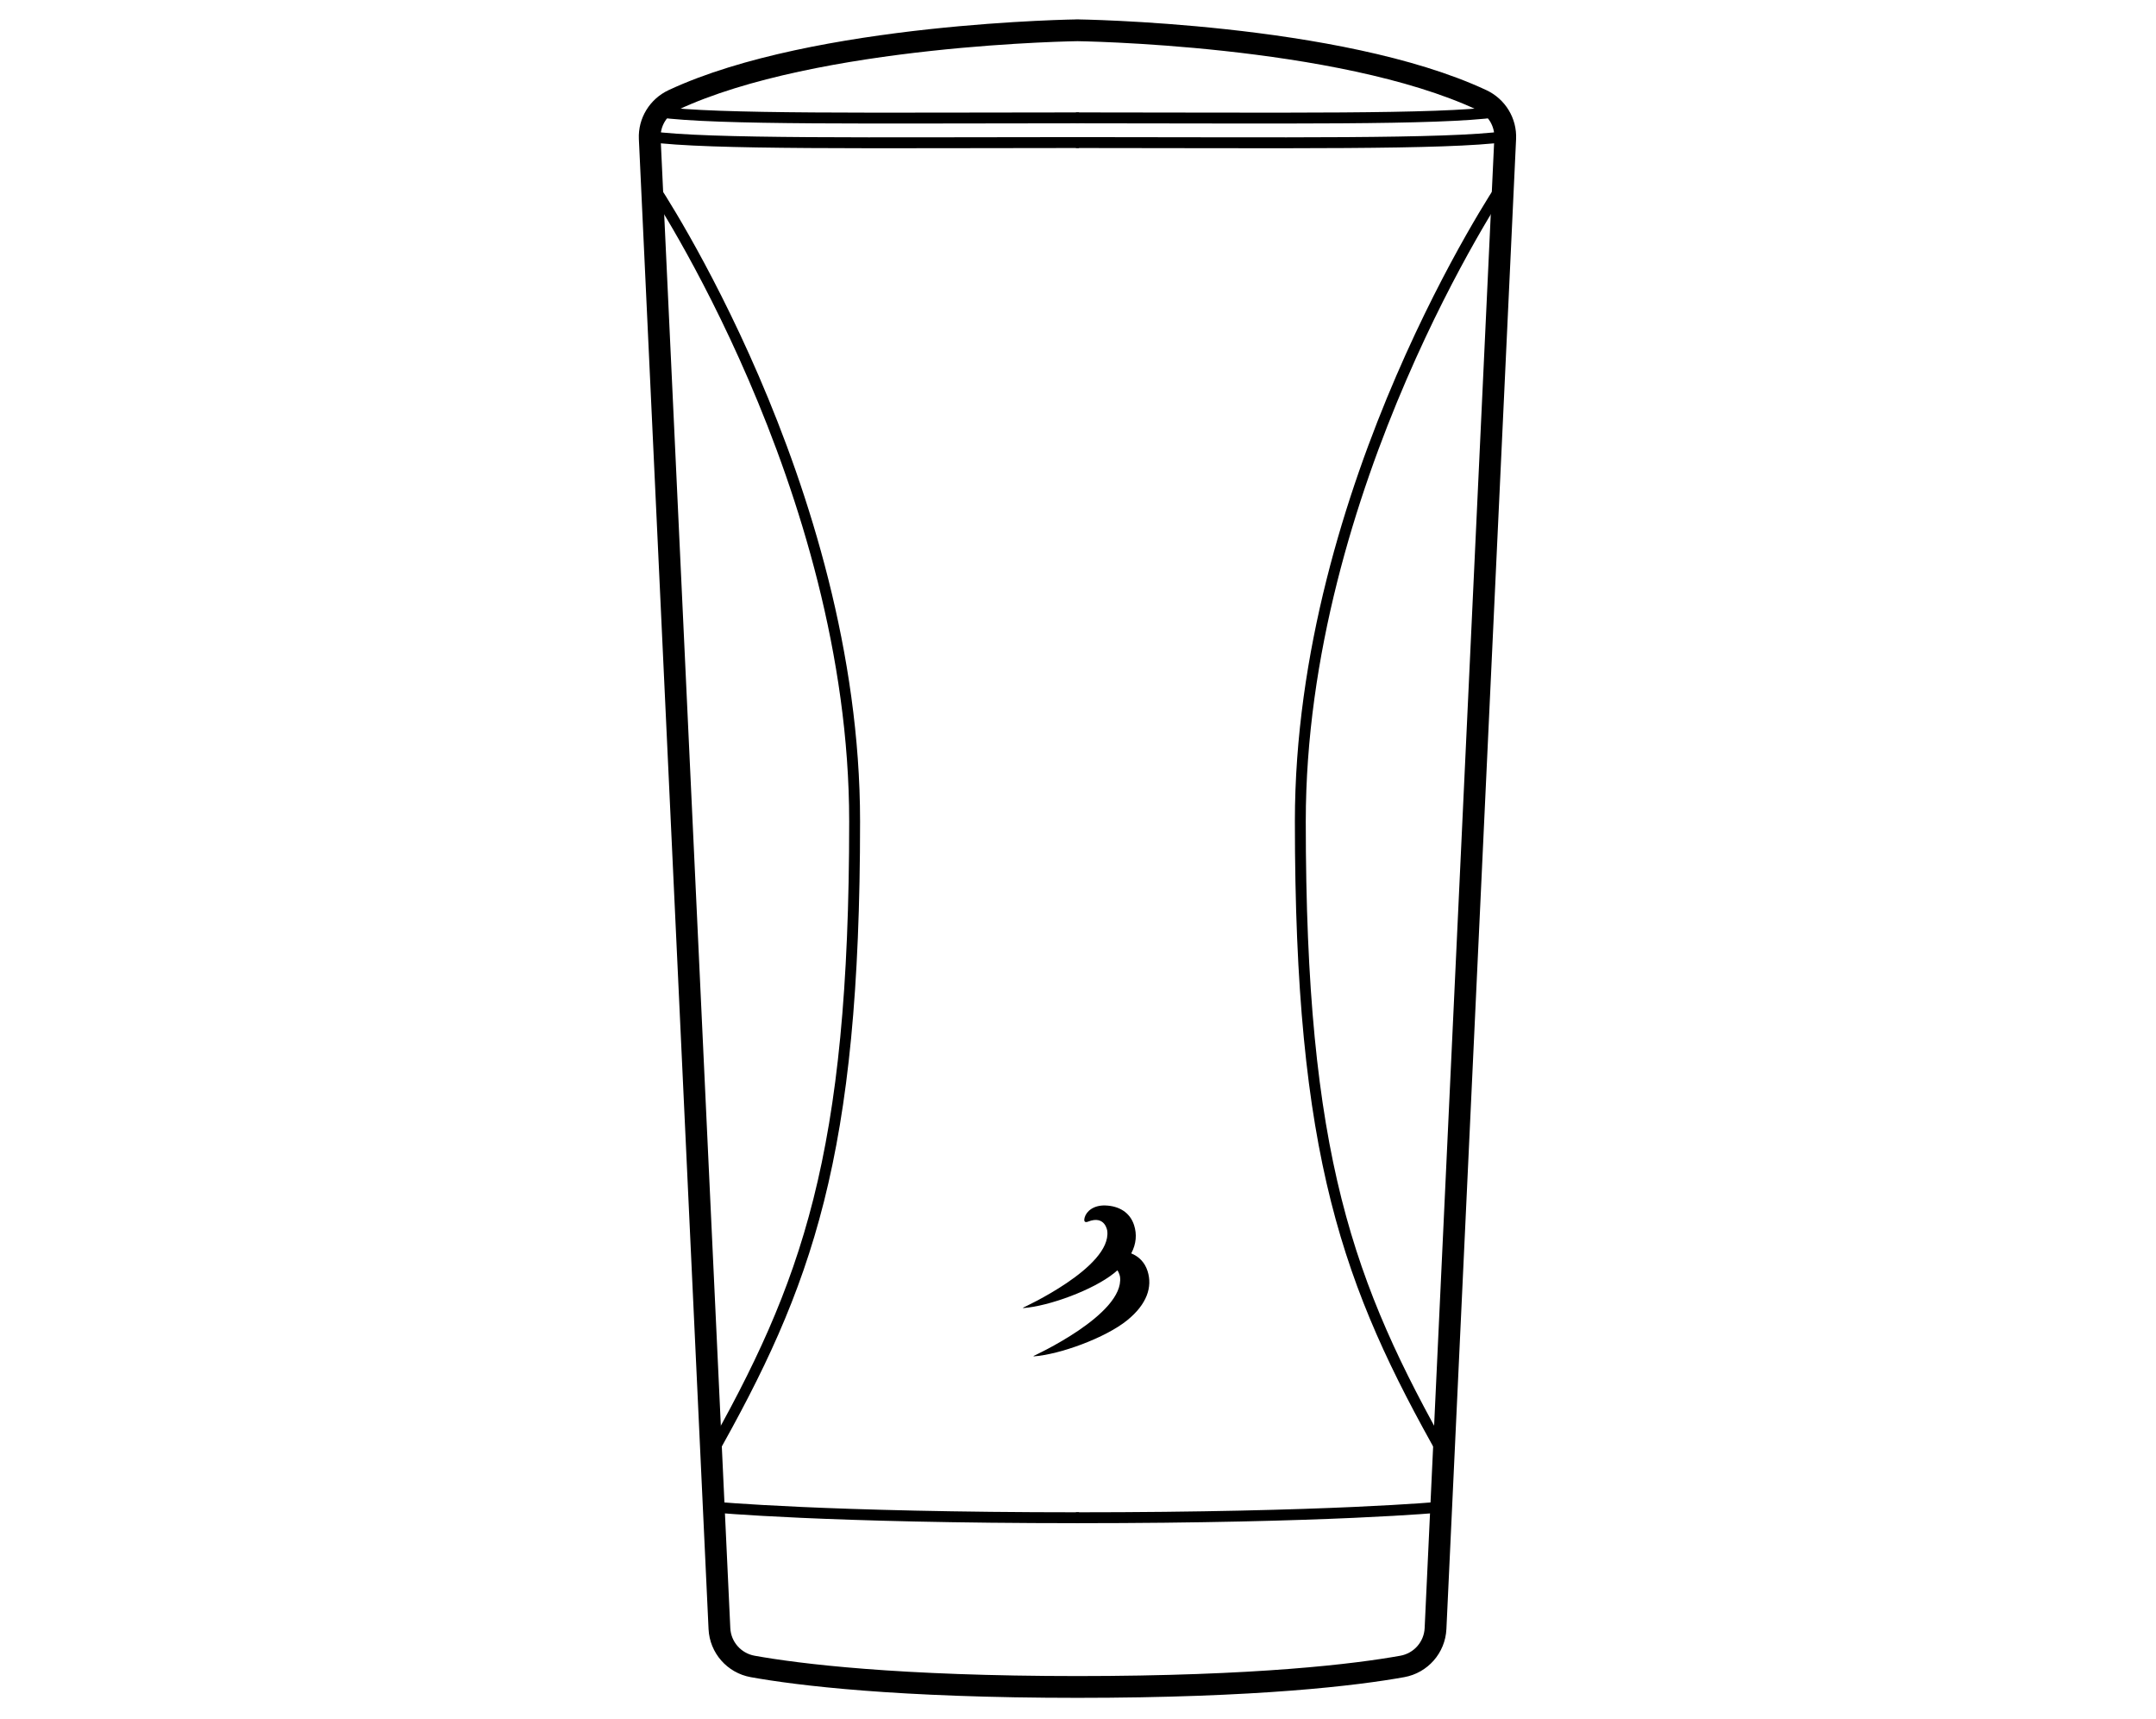
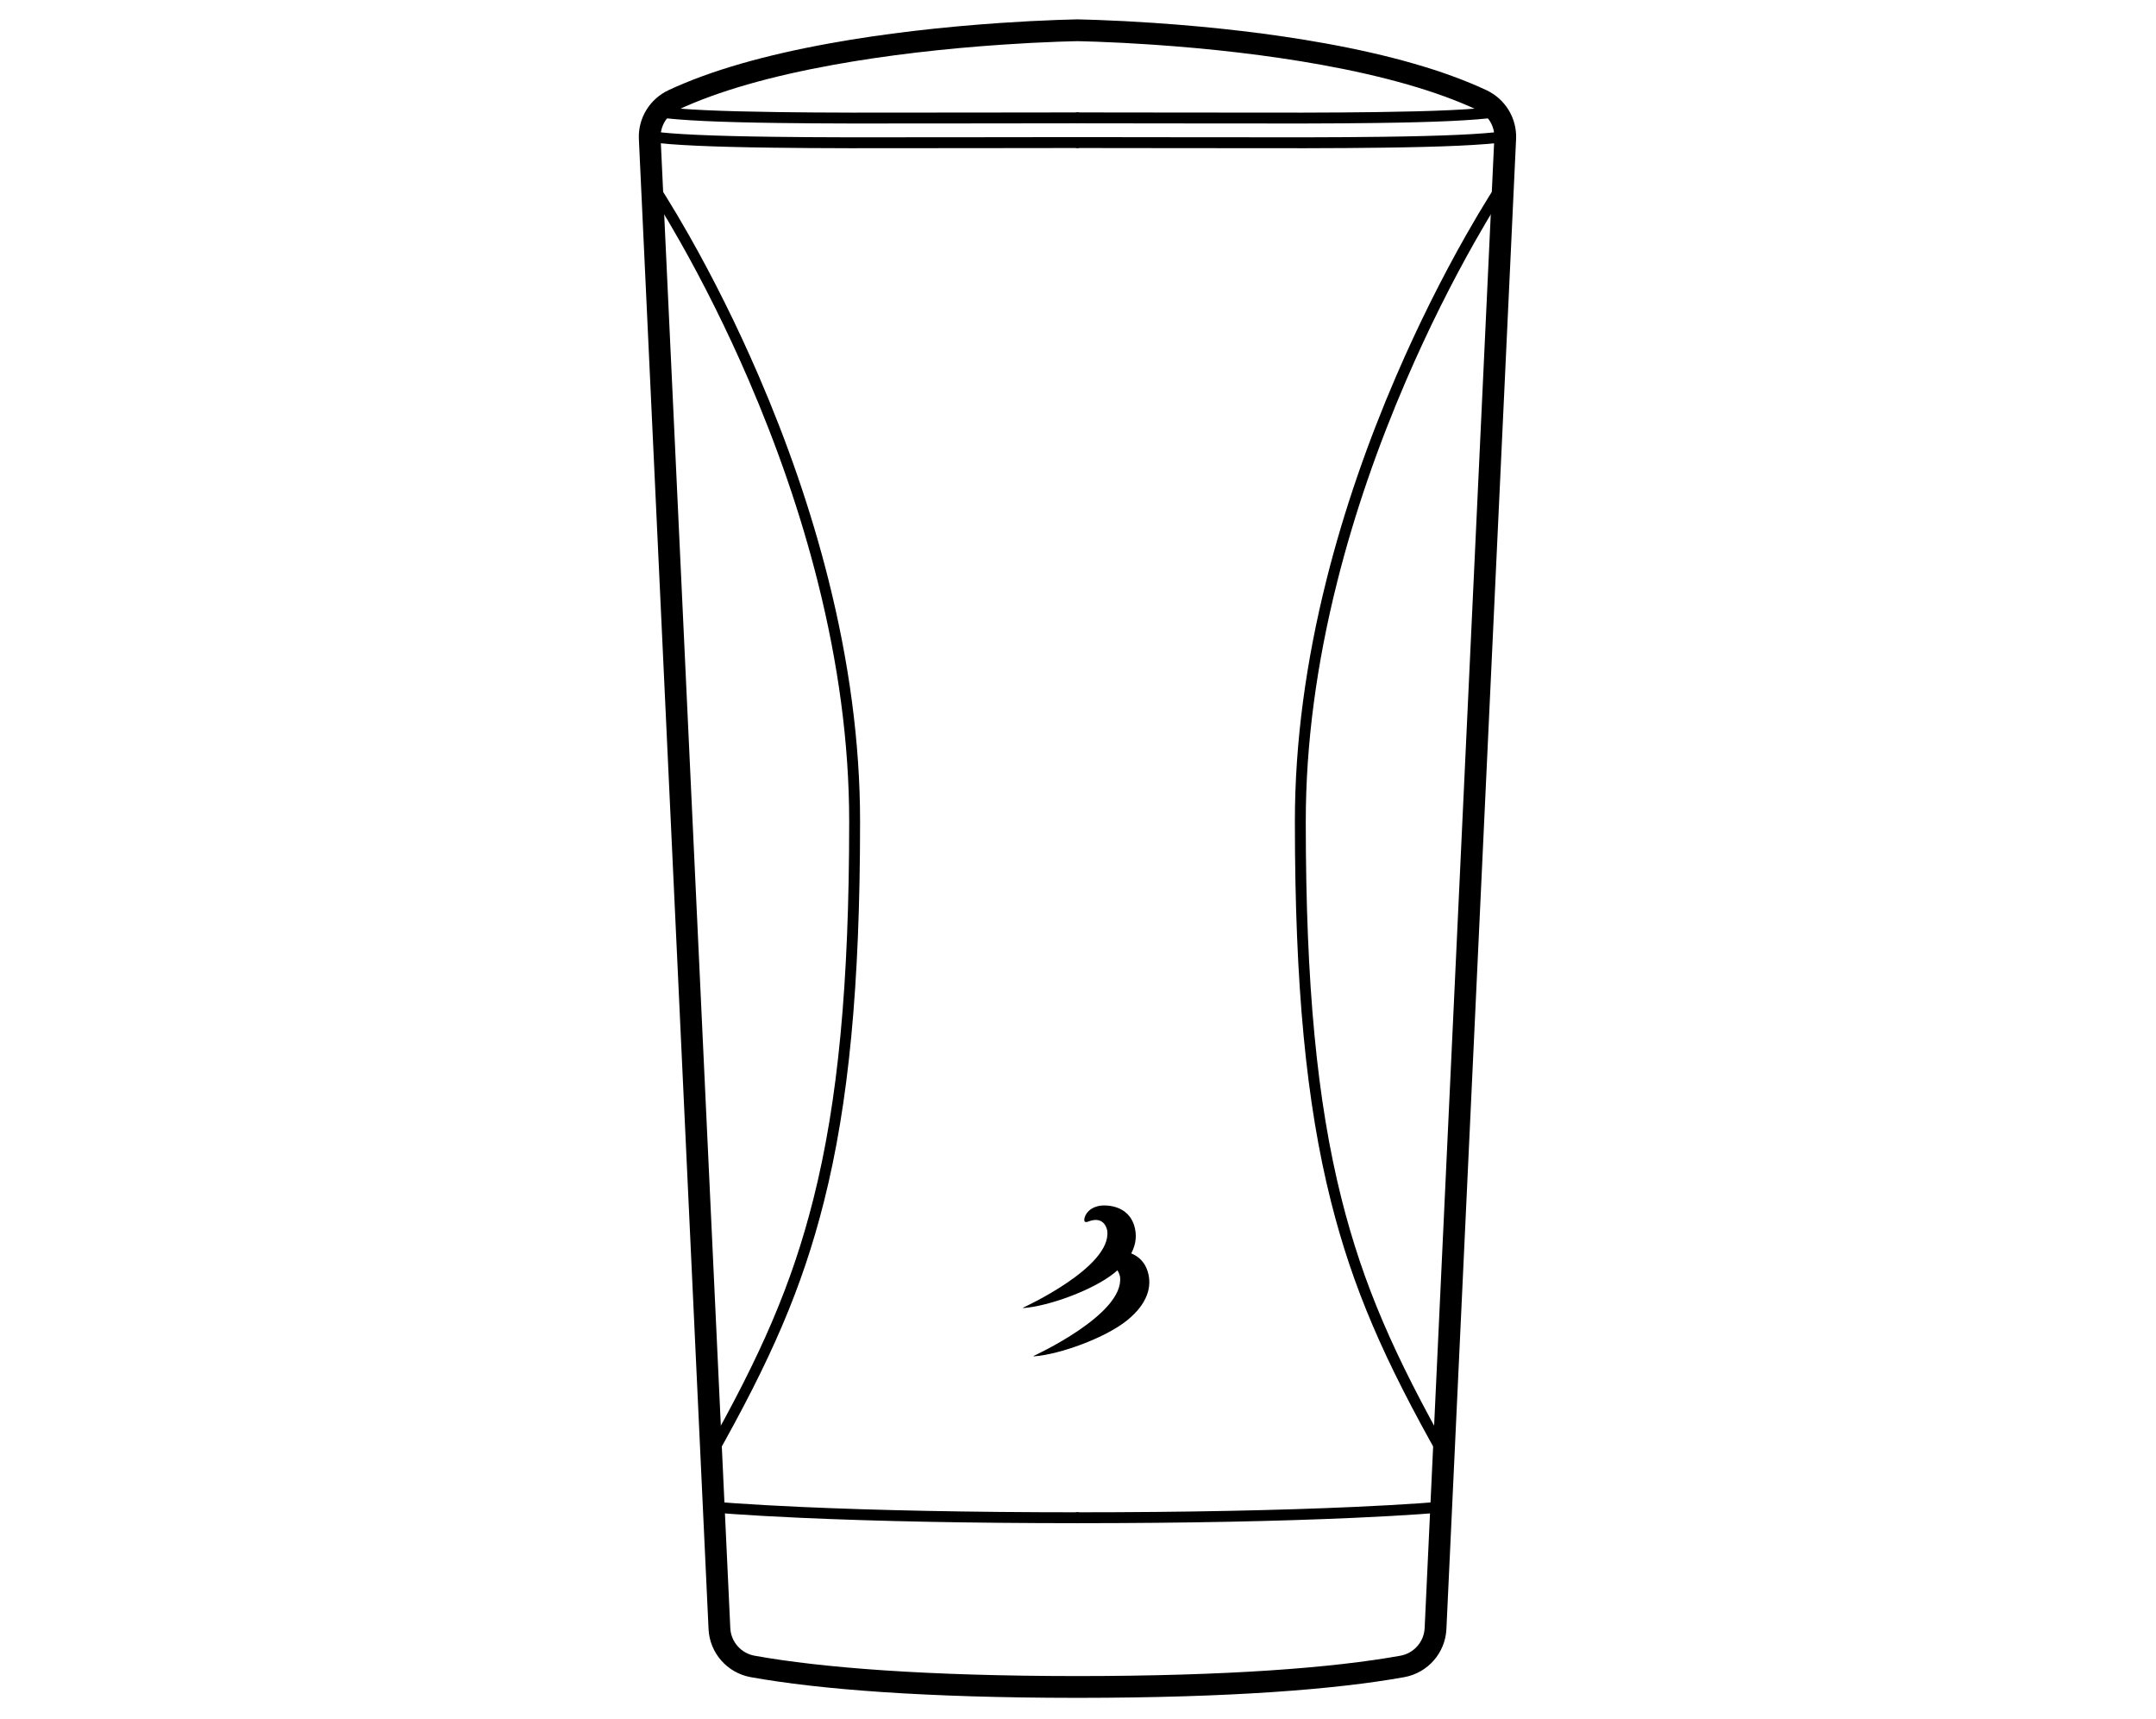
<svg xmlns="http://www.w3.org/2000/svg" width="1782px" height="1420px" viewBox="0 0 1782 1420" version="1.1">
  <g id="air" stroke="none" stroke-width="1" fill="none" fill-rule="evenodd">
-     <path d="M544.128,92.442 C592.213,99.113 721.904,97.397 891.846,97.397" id="Stroke-1" stroke="#000000" stroke-width="9" />
-     <path d="M537,112.858 C585.085,119.529 721.904,117.814 891.847,117.814" id="Stroke-3" stroke="#000000" stroke-width="9" />
-     <path d="M539.558,153.658 C539.558,153.658 706.375,401.954 706.375,678.781 C706.375,955.608 667.131,1061.627 586.648,1203.904" id="Stroke-5" stroke="#000000" stroke-width="9" />
-     <path d="M589.93,1245.452 C589.93,1245.452 682.043,1254.283 891.847,1254.283" id="Stroke-7" stroke="#000000" stroke-width="9" />
-     <path d="M889.289,1394.13 C1039.843,1394.13 1121.496,1383.923 1159.022,1377.176 C1174.368,1374.417 1185.779,1361.451 1186.508,1345.876 L1244.099,114.531 C1244.735,100.93 1237.013,88.391 1224.676,82.629 C1106.726,27.531 889.289,25.003 889.289,25.003 L891.847,25.003 C891.847,25.003 674.41,27.531 556.459,82.629 C544.123,88.391 536.4,100.93 537.037,114.531 L594.627,1345.876 C595.356,1361.451 606.767,1374.417 622.113,1377.176 C659.639,1383.923 741.292,1394.13 891.847,1394.13" id="Stroke-9" stroke="#000000" stroke-width="18" />
-     <path d="M1237.007,92.442 C1188.922,99.113 1059.232,97.397 889.289,97.397" id="Stroke-11" stroke="#000000" stroke-width="9" />
-     <path d="M1244.136,112.858 C1196.05,119.529 1059.232,117.814 889.289,117.814" id="Stroke-13" stroke="#000000" stroke-width="9" />
-     <path d="M1241.578,153.658 C1241.578,153.658 1074.761,401.954 1074.761,678.781 C1074.761,955.608 1114.005,1061.627 1194.488,1203.904" id="Stroke-15" stroke="#000000" stroke-width="9" />
-     <path d="M1191.205,1245.452 C1191.205,1245.452 1099.092,1254.283 889.289,1254.283" id="Stroke-17" stroke="#000000" stroke-width="9" />
+     <path d="M543.51,96.899 L544.747,87.985 C563.316,90.561 594.993,91.993 643.287,92.637 C680.974,93.139 713.887,93.175 808.93,92.996 C846.737,92.925 867.562,92.897 891.846,92.897 L891.846,101.897 C867.569,101.897 846.748,101.925 808.947,101.996 C713.85,102.175 680.919,102.139 643.167,101.636 C594.504,100.987 562.57,99.543 543.51,96.899 Z" id="Stroke-1" fill="#000000" fill-rule="nonzero" />
+     <path d="M536.382,117.316 L537.618,108.401 C556.148,110.972 588.84,112.408 638.832,113.054 C677.711,113.556 711.951,113.592 808.414,113.413 C846.856,113.342 867.594,113.314 891.847,113.314 L891.847,122.314 C867.601,122.314 846.868,122.342 808.431,122.413 C711.916,122.592 677.658,122.556 638.716,122.053 C588.348,121.402 555.407,119.955 536.382,117.316 Z" id="Stroke-3" fill="#000000" fill-rule="nonzero" />
+     <path d="M535.822,156.168 L543.293,151.149 C543.381,151.28 543.548,151.531 543.792,151.9 C544.193,152.509 544.666,153.232 545.208,154.068 C546.75,156.448 548.536,159.26 550.546,162.49 C556.28,171.704 562.665,182.43 569.538,194.562 C589.164,229.201 608.785,268.174 627.098,310.627 C650.648,365.22 670.276,421.577 684.674,478.847 C701.702,546.579 710.875,613.508 710.875,678.781 C710.875,814.623 701.486,911.786 681.056,992.898 C662.95,1064.781 637.102,1123.851 590.564,1206.12 L582.731,1201.689 C628.905,1120.063 654.447,1061.691 672.329,990.7 C692.554,910.4 701.875,813.941 701.875,678.781 C701.875,614.291 692.802,548.09 675.945,481.042 C661.672,424.266 642.202,368.361 618.834,314.192 C600.656,272.052 581.18,233.367 561.707,198.998 C554.897,186.977 548.575,176.357 542.905,167.245 C540.924,164.062 539.167,161.296 537.654,158.961 C537.127,158.146 536.668,157.445 536.28,156.858 C536.05,156.509 535.897,156.279 535.822,156.168 Z" id="Stroke-5" fill="#000000" fill-rule="nonzero" />
+     <path d="M589.501,1249.932 L590.36,1240.973 C590.53,1240.989 590.881,1241.021 591.415,1241.069 C592.313,1241.149 593.396,1241.242 594.668,1241.347 C598.309,1241.647 602.72,1241.982 607.913,1242.343 C622.768,1243.375 640.902,1244.408 662.414,1245.372 C723.913,1248.129 800.124,1249.783 891.847,1249.783 L891.847,1258.783 C799.992,1258.783 723.646,1257.126 662.011,1254.363 C640.426,1253.396 622.218,1252.359 607.289,1251.321 C602.058,1250.958 597.608,1250.62 593.928,1250.316 C592.637,1250.21 591.534,1250.115 590.616,1250.034 C590.294,1250.005 590.017,1249.98 589.786,1249.958 C589.553,1249.937 589.553,1249.937 589.501,1249.932 Z" id="Stroke-7" fill="#000000" fill-rule="nonzero" />
+     <path d="M890.568,1403.13 C890.142,1403.13 889.716,1403.13 889.289,1403.13 C764.788,1403.037 677.226,1396.229 620.521,1386.034 C601.036,1382.531 586.562,1366.059 585.637,1346.296 L528.047,114.952 C527.241,97.738 536.979,81.794 552.65,74.475 C587.583,58.157 632.657,45.458 685.54,35.878 C730.684,27.7 778.98,22.226 827.266,18.936 C844.158,17.785 859.847,16.989 873.933,16.484 C878.87,16.307 883.257,16.179 887.043,16.093 C887.855,16.074 888.604,16.058 889.289,16.045 L889.289,16.003 L891.847,16.003 L891.847,16.045 C892.532,16.058 893.281,16.074 894.093,16.093 C897.879,16.179 902.266,16.307 907.203,16.484 C921.289,16.989 936.978,17.785 953.87,18.936 C1002.155,22.226 1050.451,27.7 1095.594,35.878 C1148.478,45.458 1193.552,58.157 1228.485,74.474 C1244.156,81.794 1253.894,97.737 1253.089,114.951 L1195.498,1346.297 C1194.573,1366.059 1180.099,1382.531 1160.615,1386.034 C1103.909,1396.229 1016.347,1403.037 891.847,1403.129 C891.42,1403.13 890.994,1403.13 890.568,1403.13 Z M1157.43,1368.318 C1168.658,1366.299 1176.986,1356.822 1177.518,1345.455 L1235.109,114.111 C1235.571,104.219 1229.958,95.029 1220.867,90.783 C1187.559,75.224 1143.875,62.917 1092.386,53.59 C1047.973,45.544 1000.315,40.143 952.646,36.895 C935.955,35.757 920.458,34.971 906.558,34.473 C901.7,34.299 897.391,34.173 893.681,34.088 C892.502,34.061 891.463,34.04 890.568,34.024 C889.674,34.04 888.634,34.061 887.456,34.088 C883.745,34.173 879.436,34.299 874.578,34.473 C860.678,34.971 845.181,35.757 828.489,36.895 C780.821,40.143 733.162,45.544 688.749,53.59 C637.26,62.917 593.576,75.224 560.268,90.783 C551.177,95.029 545.564,104.219 546.027,114.11 L603.617,1345.455 C604.149,1356.822 612.477,1366.299 623.706,1368.318 C679.478,1378.346 766.398,1385.084 890.568,1385.13 C1014.738,1385.084 1101.657,1378.346 1157.43,1368.318 Z" id="Stroke-9" fill="#000000" fill-rule="nonzero" />
+     <path d="M1236.388,87.985 L1237.625,96.899 C1218.565,99.543 1186.631,100.987 1137.969,101.636 C1100.217,102.139 1067.286,102.175 972.189,101.996 C934.387,101.925 913.567,101.897 889.289,101.897 L889.289,92.897 C913.574,92.897 934.399,92.925 972.206,92.996 C1067.249,93.175 1100.162,93.139 1137.849,92.637 C1186.142,91.993 1217.819,90.561 1236.388,87.985 Z" id="Stroke-11" fill="#000000" fill-rule="nonzero" />
+     <path d="M1243.517,108.401 L1244.754,117.316 C1225.728,119.955 1192.788,121.402 1142.419,122.053 C1103.477,122.556 1069.219,122.592 972.705,122.413 C934.268,122.342 913.534,122.314 889.289,122.314 L889.289,113.314 C913.542,113.314 934.279,113.342 972.722,113.413 C1069.184,113.592 1103.424,113.556 1142.303,113.054 C1192.295,112.408 1224.988,110.972 1243.517,108.401 Z" id="Stroke-13" fill="#000000" fill-rule="nonzero" />
+     <path d="M1237.843,151.149 L1245.313,156.168 C1245.239,156.279 1245.085,156.509 1244.855,156.858 C1244.468,157.445 1244.009,158.146 1243.482,158.961 C1241.969,161.296 1240.212,164.062 1238.231,167.245 C1232.561,176.357 1226.239,186.977 1219.428,198.998 C1199.956,233.367 1180.48,272.052 1162.302,314.192 C1138.934,368.361 1119.464,424.266 1105.19,481.042 C1088.334,548.09 1079.261,614.291 1079.261,678.781 C1079.261,813.941 1088.581,910.4 1108.807,990.7 C1126.688,1061.691 1152.231,1120.063 1198.405,1201.689 L1190.571,1206.12 C1144.033,1123.851 1118.185,1064.781 1100.08,992.898 C1079.649,911.786 1070.261,814.623 1070.261,678.781 C1070.261,613.508 1079.434,546.579 1096.462,478.847 C1110.86,421.577 1130.488,365.22 1154.038,310.627 C1172.351,268.174 1191.972,229.201 1211.598,194.562 C1218.471,182.43 1224.856,171.704 1230.59,162.49 C1232.6,159.26 1234.386,156.448 1235.928,154.068 C1236.469,153.232 1236.942,152.509 1237.344,151.9 C1237.587,151.531 1237.755,151.28 1237.843,151.149 Z" id="Stroke-15" fill="#000000" fill-rule="nonzero" />
+     <path d="M1190.776,1240.973 L1191.635,1249.932 C1191.582,1249.937 1191.582,1249.937 1191.349,1249.958 C1191.118,1249.98 1190.841,1250.005 1190.519,1250.034 C1189.602,1250.115 1188.498,1250.21 1187.207,1250.316 C1183.527,1250.62 1179.078,1250.958 1173.846,1251.321 C1158.917,1252.359 1140.71,1253.396 1119.125,1254.363 C1057.489,1257.126 981.144,1258.783 889.289,1258.783 L889.289,1249.783 C981.012,1249.783 1057.223,1248.129 1118.722,1245.372 C1140.234,1244.408 1158.367,1243.375 1173.222,1242.343 C1178.415,1241.982 1182.826,1241.647 1186.468,1241.347 C1187.739,1241.242 1188.823,1241.149 1189.72,1241.069 C1190.254,1241.021 1190.606,1240.989 1190.776,1240.973 Z" id="Stroke-17" fill="#000000" fill-rule="nonzero" />
    <path d="M948.474,1050.359 C946.139,1043.119 941.262,1038.359 935.007,1035.828 C939.181,1027.94 939.776,1020.004 937.337,1012.46 C933.87,1001.733 924.637,996.608 913.669,996.224 C903.64,995.873 897.795,1001.19 896.447,1006.346 C895.1,1011.505 899.239,1009.596 899.239,1009.596 C913.574,1003.864 915.207,1017.331 915.207,1017.331 C918.672,1047.413 845.648,1080.646 845.648,1080.646 L845.648,1081.026 C866.814,1079.499 903.471,1066.13 920.886,1052.089 C921.82,1051.338 922.71,1050.581 923.567,1049.822 C925.397,1052.422 925.756,1055.372 925.756,1055.372 C929.312,1086.338 854.34,1120.548 854.34,1120.548 L854.34,1120.94 C876.071,1119.368 913.704,1105.606 931.582,1091.154 C948.016,1077.869 952.721,1063.533 948.474,1050.359" id="Fill-19" fill="#000000" />
  </g>
</svg>
